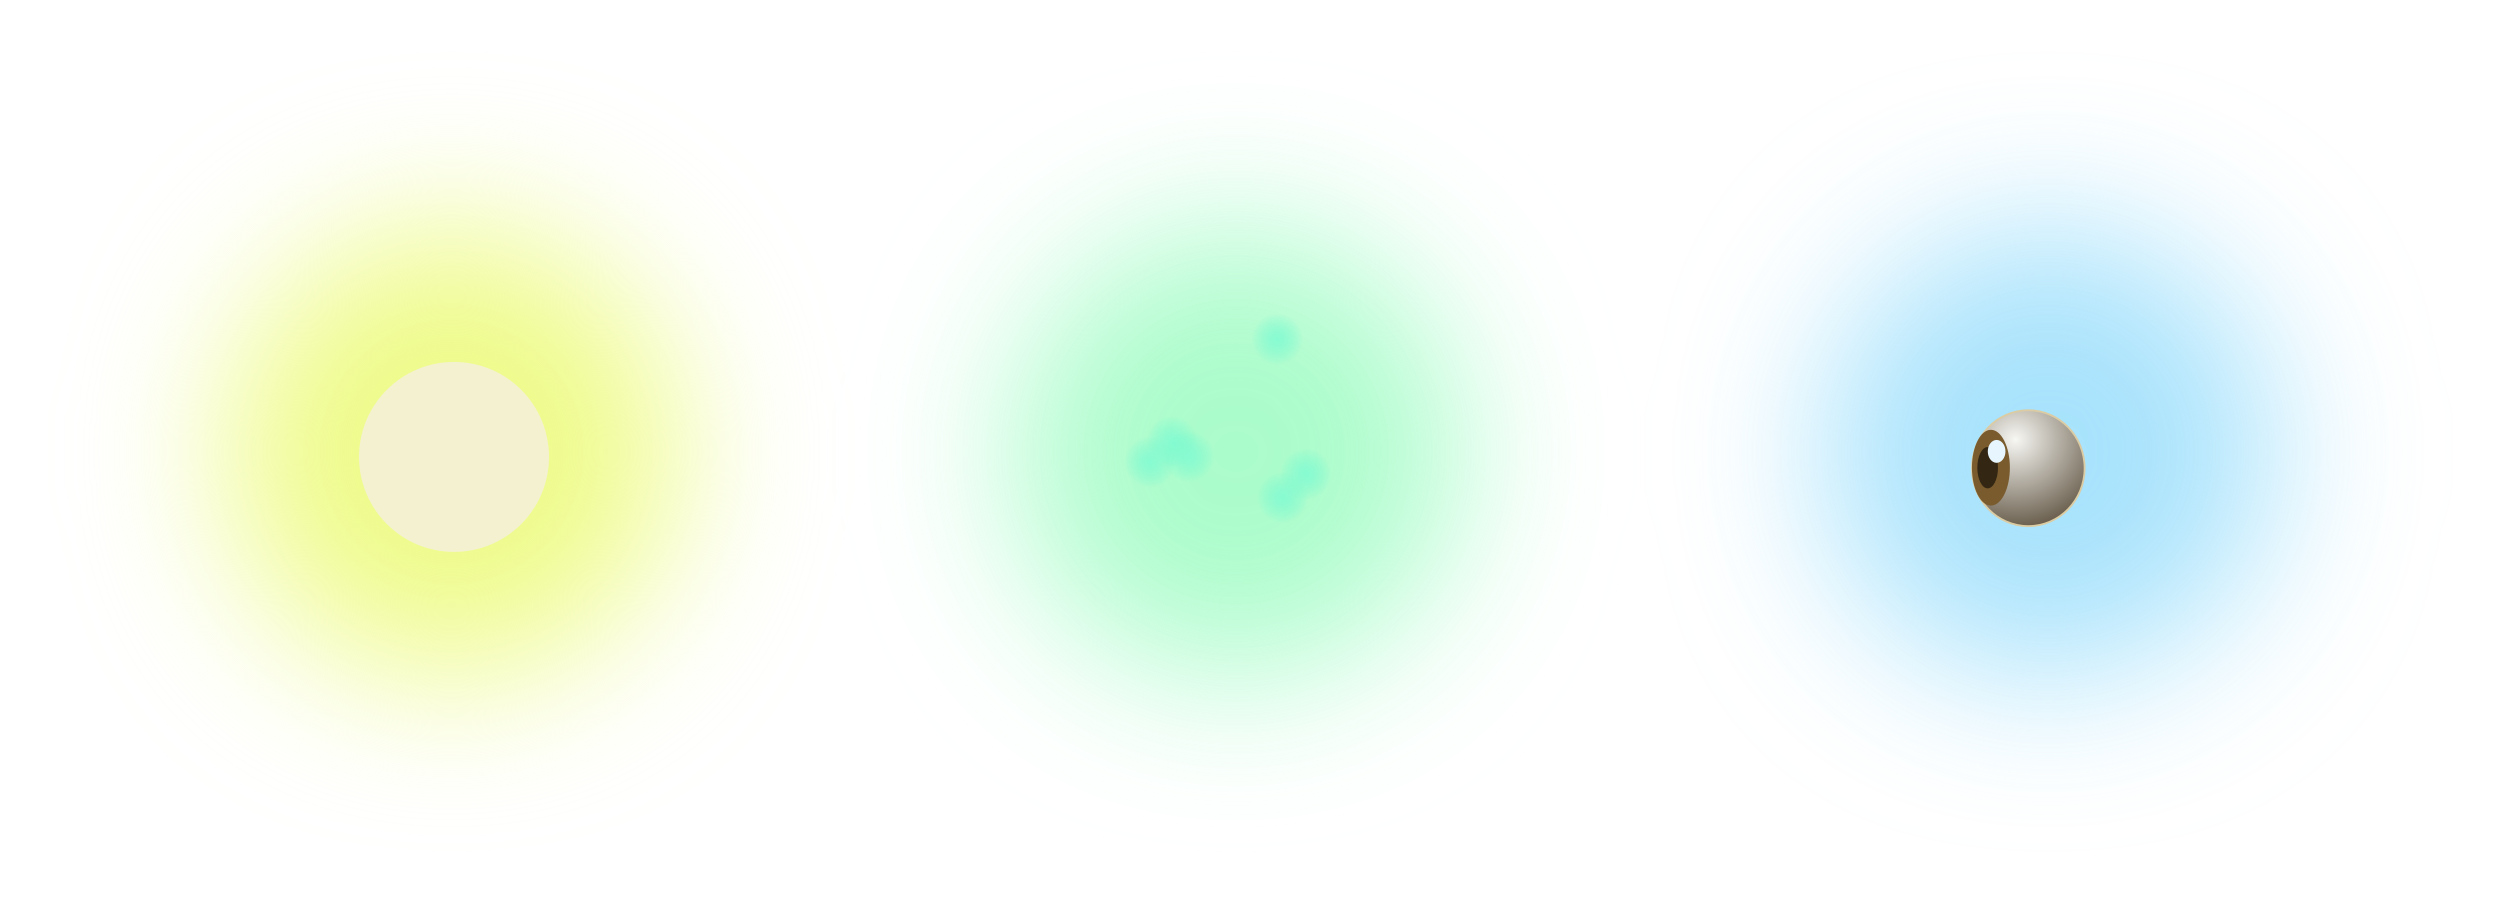
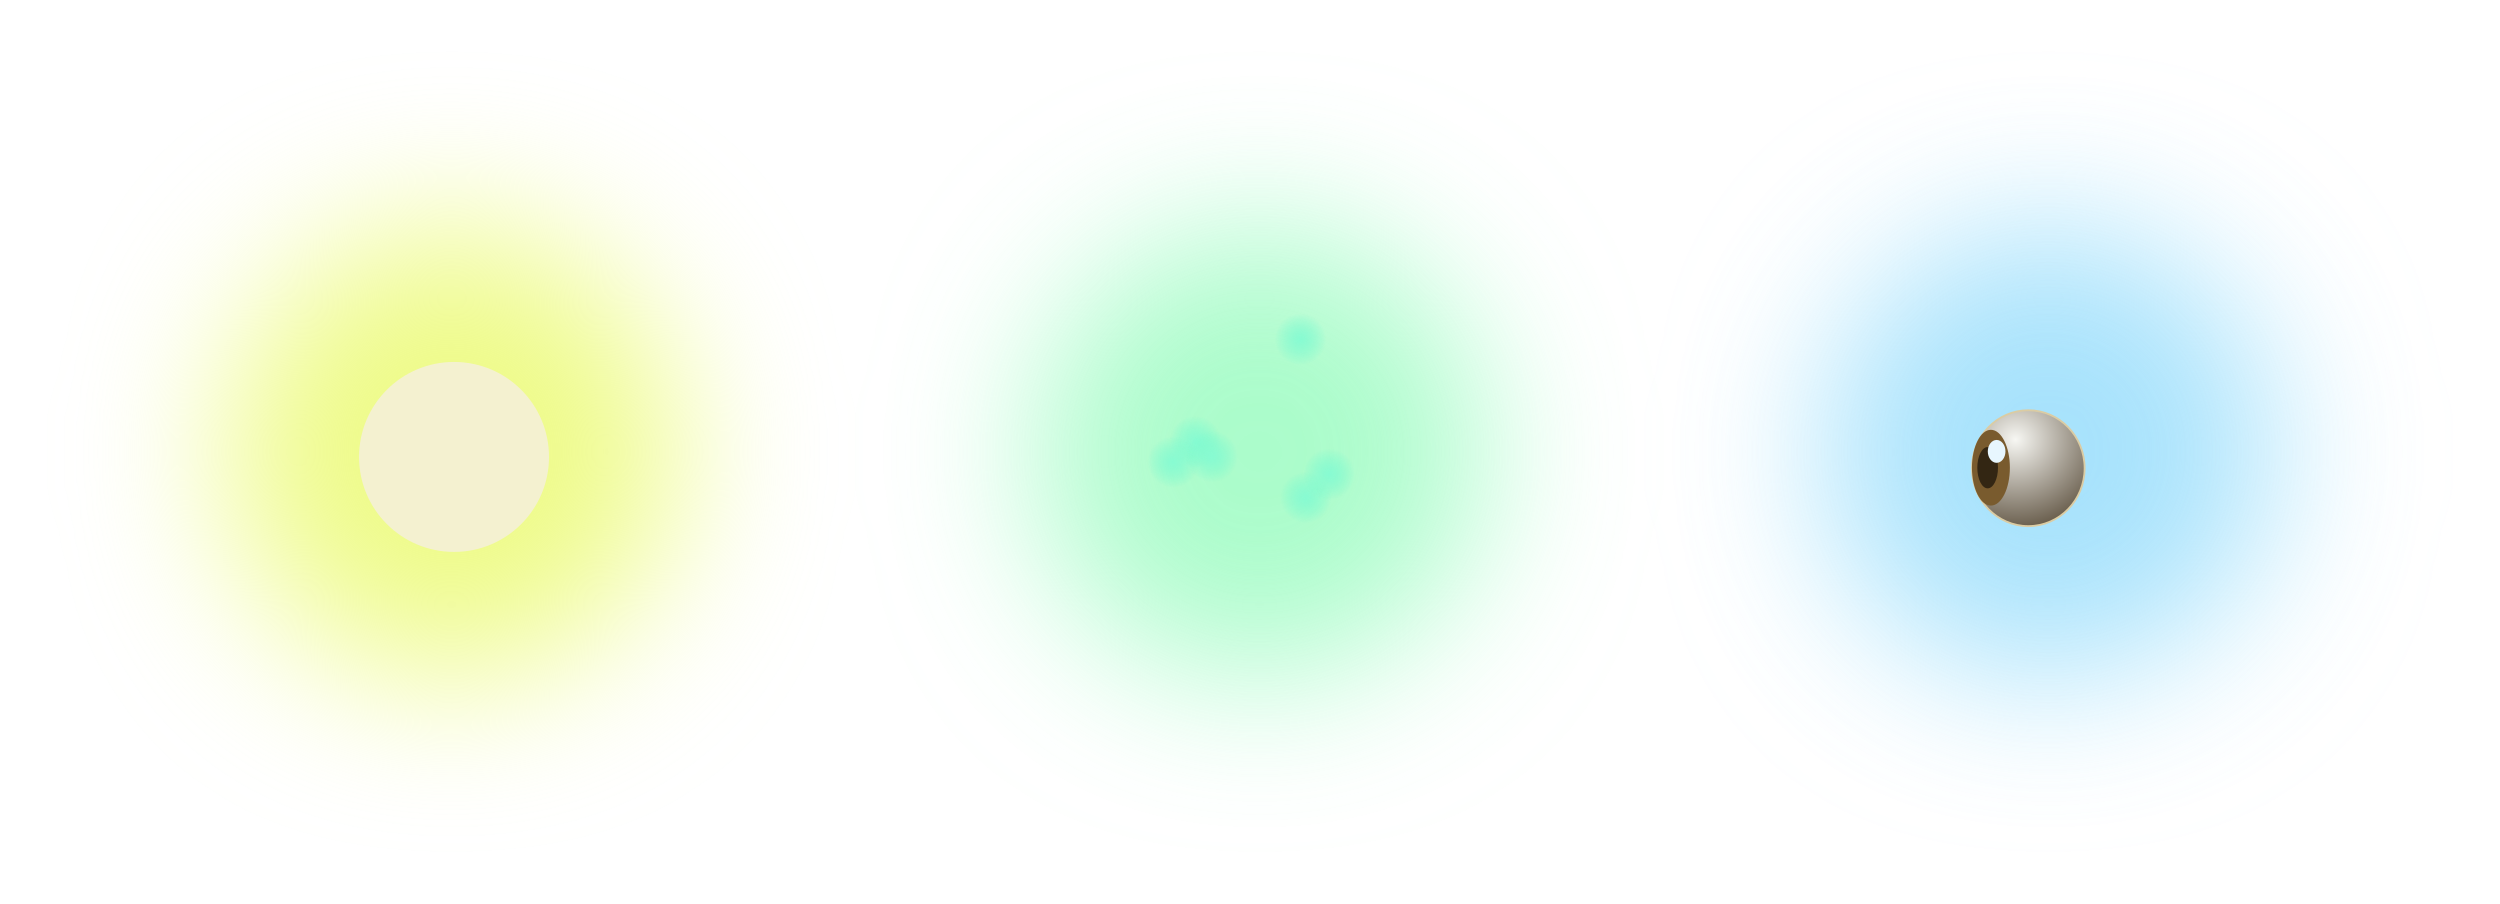
<svg xmlns="http://www.w3.org/2000/svg" xmlns:xlink="http://www.w3.org/1999/xlink" width="56.878mm" height="20.551mm" viewBox="0 0 56.878 20.551" version="1.1" id="svg1919">
  <defs id="defs1916">
    <linearGradient id="linearGradient8062">
      <stop style="stop-color:#f7f7f3;stop-opacity:1" offset="0" id="stop8058" />
      <stop style="stop-color:#554835;stop-opacity:1" offset="1" id="stop8060" />
    </linearGradient>
    <linearGradient id="linearGradient6531">
      <stop style="stop-color:#f7f7f3;stop-opacity:1" offset="0" id="stop6527" />
      <stop style="stop-color:#b09d81;stop-opacity:1" offset="1" id="stop6529" />
    </linearGradient>
    <linearGradient id="linearGradient6184">
      <stop style="stop-color:#88fbd2;stop-opacity:1" offset="0" id="stop6180" />
      <stop style="stop-color:#6ef8ce;stop-opacity:0;" offset="1" id="stop6182" />
    </linearGradient>
    <linearGradient id="linearGradient11644">
      <stop style="stop-color:#ffffff;stop-opacity:1" offset="0" id="stop11640" />
      <stop style="stop-color:#d5cbbc;stop-opacity:1" offset="1" id="stop11642" />
    </linearGradient>
    <linearGradient id="linearGradient8971">
      <stop style="stop-color:#35813b;stop-opacity:1" offset="0" id="stop8967" />
      <stop style="stop-color:#1b441b;stop-opacity:1" offset="1" id="stop8969" />
    </linearGradient>
    <marker style="overflow:visible" id="Arrow1Mend" refX="0" refY="0" orient="auto">
      <path transform="matrix(-0.4,0,0,-0.4,-4,0)" style="fill:context-stroke;fill-rule:evenodd;stroke:context-stroke;stroke-width:1pt" d="M 0,0 5,-5 -12.5,0 5,5 Z" id="path6926" />
    </marker>
    <linearGradient id="linearGradient6579">
      <stop style="stop-color:#6ecaf8;stop-opacity:1;" offset="0" id="stop6575" />
      <stop style="stop-color:#6ecaf8;stop-opacity:0;" offset="1" id="stop6577" />
    </linearGradient>
    <filter style="color-interpolation-filters:sRGB" id="filter6571" x="-0.404" y="-0.404" width="1.809" height="1.809">
      <feGaussianBlur stdDeviation="1.728" id="feGaussianBlur6573" />
    </filter>
    <linearGradient xlink:href="#linearGradient6579" id="linearGradient6581" x1="93.383" y1="100.019" x2="93.383" y2="63.141" gradientUnits="userSpaceOnUse" />
    <radialGradient xlink:href="#linearGradient6579" id="radialGradient8110" cx="105.24" cy="79.818" fx="105.24" fy="79.818" r="0.976" gradientUnits="userSpaceOnUse" gradientTransform="matrix(0.6030273,0,0,0.6030273,38.56063,28.7973)" />
    <radialGradient xlink:href="#linearGradient6579" id="radialGradient8213" gradientUnits="userSpaceOnUse" gradientTransform="matrix(0.6030273,0,0,0.6030273,38.05608,29.25981)" cx="105.24" cy="79.818" fx="105.24" fy="79.818" r="0.976" />
    <radialGradient xlink:href="#linearGradient6579" id="radialGradient8217" gradientUnits="userSpaceOnUse" gradientTransform="matrix(0.6030273,0,0,0.6030273,38.93904,29.13367)" cx="105.24" cy="79.818" fx="105.24" fy="79.818" r="0.976" />
    <radialGradient xlink:href="#linearGradient6579" id="radialGradient8225" gradientUnits="userSpaceOnUse" gradientTransform="matrix(0.6030273,0,0,0.6030273,41.26883,30.01663)" cx="105.24" cy="79.818" fx="105.24" fy="79.818" r="0.976" />
    <linearGradient xlink:href="#linearGradient8971" id="linearGradient8946" gradientUnits="userSpaceOnUse" x1="93.383" y1="100.019" x2="93.383" y2="63.141" gradientTransform="matrix(1,0,0,0.1157899,0,-121.0366)" />
    <filter style="color-interpolation-filters:sRGB" id="filter10713" x="-0.749" y="-0.23" width="2.498" height="1.46">
      <feGaussianBlur stdDeviation="0.674" id="feGaussianBlur10715" />
    </filter>
    <radialGradient xlink:href="#linearGradient6579" id="radialGradient11516" gradientUnits="userSpaceOnUse" gradientTransform="matrix(0.6030273,0,0,0.6030273,40.57859,27.30498)" cx="105.24" cy="79.818" fx="105.24" fy="79.818" r="0.976" />
    <radialGradient xlink:href="#linearGradient6579" id="radialGradient11520" gradientUnits="userSpaceOnUse" gradientTransform="matrix(0.6030273,0,0,0.6030273,41.10776,26.77581)" cx="105.24" cy="79.818" fx="105.24" fy="79.818" r="0.976" />
    <radialGradient xlink:href="#linearGradient11644" id="radialGradient11648" cx="107.048" cy="-101.914" fx="107.048" fy="-101.914" r="3.029" gradientTransform="matrix(1.425518,-0.5377639,0.7487234,1.984734,30.75449,157.9487)" gradientUnits="userSpaceOnUse" />
    <linearGradient xlink:href="#linearGradient6579" id="linearGradient13010" gradientUnits="userSpaceOnUse" x1="93.383" y1="100.019" x2="93.383" y2="63.141" gradientTransform="translate(0,64.4256)" />
    <radialGradient xlink:href="#linearGradient6184" id="radialGradient13384" gradientUnits="userSpaceOnUse" gradientTransform="matrix(0.6030273,0,0,0.6030273,-42.2831,22.18765)" cx="105.24" cy="79.818" fx="105.24" fy="79.818" r="0.976" />
    <radialGradient xlink:href="#linearGradient6184" id="radialGradient13386" gradientUnits="userSpaceOnUse" gradientTransform="matrix(0.6030273,0,0,0.6030273,-42.81226,22.71682)" cx="105.24" cy="79.818" fx="105.24" fy="79.818" r="0.976" />
    <radialGradient xlink:href="#linearGradient8062" id="radialGradient13388" gradientUnits="userSpaceOnUse" gradientTransform="matrix(1.474861,-0.2285547,0.2461109,1.407734,-81.54775,71.25076)" cx="106.882" cy="-101.166" fx="106.882" fy="-101.166" r="3.029" />
    <radialGradient xlink:href="#linearGradient6184" id="radialGradient13392" gradientUnits="userSpaceOnUse" gradientTransform="matrix(0.6030273,0,0,0.6030273,-42.12203,25.42847)" cx="105.24" cy="79.818" fx="105.24" fy="79.818" r="0.976" />
    <radialGradient xlink:href="#linearGradient6184" id="radialGradient13394" gradientUnits="userSpaceOnUse" gradientTransform="matrix(0.6030273,0,0,0.6030273,-44.45182,24.5455)" cx="105.24" cy="79.818" fx="105.24" fy="79.818" r="0.976" />
    <radialGradient xlink:href="#linearGradient6184" id="radialGradient13396" gradientUnits="userSpaceOnUse" gradientTransform="matrix(0.6030273,0,0,0.6030273,-45.33478,24.67164)" cx="105.24" cy="79.818" fx="105.24" fy="79.818" r="0.976" />
    <radialGradient xlink:href="#linearGradient6184" id="radialGradient13398" gradientUnits="userSpaceOnUse" gradientTransform="matrix(0.6030273,0,0,0.6030273,-44.83023,24.20914)" cx="105.24" cy="79.818" fx="105.24" fy="79.818" r="0.976" />
    <radialGradient xlink:href="#linearGradient6184" id="radialGradient1633" gradientUnits="userSpaceOnUse" gradientTransform="matrix(0.6030273,0,0,0.6030273,-7.896497,-103.9098)" cx="105.24" cy="79.818" fx="105.24" fy="79.818" r="0.976" />
    <radialGradient xlink:href="#linearGradient6184" id="radialGradient1635" gradientUnits="userSpaceOnUse" gradientTransform="matrix(0.6030273,0,0,0.6030273,-8.77946,-103.7836)" cx="105.24" cy="79.818" fx="105.24" fy="79.818" r="0.976" />
    <radialGradient xlink:href="#linearGradient6184" id="radialGradient1637" gradientUnits="userSpaceOnUse" gradientTransform="matrix(0.6030273,0,0,0.6030273,-8.27491,-104.2461)" cx="105.24" cy="79.818" fx="105.24" fy="79.818" r="0.976" />
    <radialGradient xlink:href="#linearGradient6184" id="radialGradient1643" gradientUnits="userSpaceOnUse" gradientTransform="matrix(0.6030273,0,0,0.6030273,-124.2983,-6.871051)" cx="105.24" cy="79.818" fx="105.24" fy="79.818" r="0.976" />
    <radialGradient xlink:href="#linearGradient6184" id="radialGradient1645" gradientUnits="userSpaceOnUse" gradientTransform="matrix(0.6030273,0,0,0.6030273,-124.8275,-6.341884)" cx="105.24" cy="79.818" fx="105.24" fy="79.818" r="0.976" />
    <radialGradient xlink:href="#linearGradient6184" id="radialGradient1653" gradientUnits="userSpaceOnUse" gradientTransform="matrix(0.6030273,0,0,0.6030273,-38.49634,29.4725)" cx="105.24" cy="79.818" fx="105.24" fy="79.818" r="0.976" />
    <radialGradient xlink:href="#linearGradient6184" id="radialGradient1659" gradientUnits="userSpaceOnUse" gradientTransform="matrix(0.6030273,0,0,0.6030273,14.92084,-42.80342)" cx="105.24" cy="79.818" fx="105.24" fy="79.818" r="0.976" />
    <radialGradient xlink:href="#linearGradient6184" id="radialGradient1661" gradientUnits="userSpaceOnUse" gradientTransform="matrix(0.6030273,0,0,0.6030273,14.39167,-42.27425)" cx="105.24" cy="79.818" fx="105.24" fy="79.818" r="0.976" />
    <radialGradient xlink:href="#linearGradient6184" id="radialGradient6186" cx="30.168" cy="93.913" fx="30.168" fy="93.913" r="0.589" gradientUnits="userSpaceOnUse" gradientTransform="translate(-12.52291,-24.25697)" />
    <radialGradient xlink:href="#linearGradient6531" id="radialGradient6872" gradientUnits="userSpaceOnUse" gradientTransform="matrix(1.474861,-0.2285547,0.2461109,1.407734,-81.54775,71.25076)" cx="106.882" cy="-101.166" fx="106.882" fy="-101.166" r="3.029" />
    <radialGradient xlink:href="#linearGradient6184" id="radialGradient7773" gradientUnits="userSpaceOnUse" gradientTransform="matrix(0.6030273,0,0,0.6030273,-42.81226,22.71682)" cx="105.24" cy="79.818" fx="105.24" fy="79.818" r="0.976" />
    <radialGradient xlink:href="#linearGradient6184" id="radialGradient7775" gradientUnits="userSpaceOnUse" gradientTransform="matrix(0.6030273,0,0,0.6030273,-42.2831,22.18765)" cx="105.24" cy="79.818" fx="105.24" fy="79.818" r="0.976" />
-     <radialGradient xlink:href="#linearGradient6184" id="radialGradient7779" gradientUnits="userSpaceOnUse" gradientTransform="matrix(0.6030273,0,0,0.6030273,-28.833,45.93963)" cx="105.24" cy="79.818" fx="105.24" fy="79.818" r="0.976" />
+     <radialGradient xlink:href="#linearGradient6184" id="radialGradient7779" gradientUnits="userSpaceOnUse" gradientTransform="matrix(0.6030273,0,0,0.6030273,-28.30383,45.93963)" cx="105.24" cy="79.818" fx="105.24" fy="79.818" r="0.976" />
  </defs>
  <g id="layer1" transform="translate(-5.571202,-86.3522)">
    <circle style="opacity:0.734;mix-blend-mode:normal;fill:#88d8fb;fill-opacity:1;stroke:none;stroke-width:0.5;filter:url(#filter6571)" id="circle3615" cx="52.173" cy="96.628" r="5.127" />
-     <circle style="opacity:0.705;mix-blend-mode:normal;fill:#88fbb5;fill-opacity:1;stroke:none;stroke-width:0.5;filter:url(#filter6571)" id="circle2165" cx="33.696" cy="96.628" r="5.127" />
+     <circle style="opacity:0.705;mix-blend-mode:normal;fill:#88fbb5;fill-opacity:1;stroke:none;stroke-width:0.5;filter:url(#filter6571)" id="circle2165" cx="34.225" cy="96.628" r="5.127" />
    <rect style="opacity:0.499;fill:url(#linearGradient6581);fill-opacity:1;stroke:none;stroke-width:0.558;stroke-opacity:1" id="rect3906" width="33.92" height="52.202" x="77.212" y="61.691" />
    <circle style="fill:#e8dec4;fill-opacity:1;stroke:#dbcca3;stroke-width:0.5;stroke-opacity:1" id="circle4144" cx="137.653" cy="98.211" r="15.382" />
    <path style="fill:#fcfaf7;fill-opacity:1;stroke:#dbcca3;stroke-width:0.5;stroke-opacity:1" id="circle4437" d="m 123.905,105.111 a 15.382,15.382 0 0 1 0.477,-14.677 l 13.272,7.777 z" />
    <ellipse style="fill:#795b2e;fill-opacity:1;stroke:none;stroke-width:1.036;stroke-opacity:1" id="path5293" cx="124.914" cy="97.916" rx="2.65" ry="5.966" />
    <ellipse style="fill:#332613;fill-opacity:1;stroke:none;stroke-width:0.565;stroke-opacity:1" id="ellipse5411" cx="124.457" cy="97.916" rx="1.445" ry="3.254" />
    <ellipse style="fill:#e7f6fe;fill-opacity:1;stroke:none;stroke-width:0.389;stroke-opacity:1" id="ellipse7188" cx="125.712" cy="95.348" rx="1.236" ry="1.802" />
    <circle style="mix-blend-mode:normal;fill:#fcd9ae;fill-opacity:1;stroke:none;stroke-width:0.5;filter:url(#filter6571)" id="path6357" cx="83.726" cy="77.663" r="5.127" />
    <g id="path6783">
      <path style="color:#000000;fill:#59a1c9;-inkscape-stroke:none" d="m 89.455,78.312 v 0.234 h 8.867 V 78.312 Z" id="path10902" />
      <g id="g10890">
        <g id="path10892">
          <path style="color:#000000;fill:#59a1c9;fill-rule:evenodd;stroke-width:0.094pt;-inkscape-stroke:none" d="m 97.387,78.429 -0.468,0.468 1.638,-0.468 -1.638,-0.468 z" id="path10896" />
          <path style="color:#000000;fill:#59a1c9;fill-rule:evenodd;-inkscape-stroke:none" d="m 96.705,77.834 0.596,0.596 -0.596,0.594 2.08,-0.594 z m 0.43,0.254 1.195,0.342 -1.195,0.34 0.342,-0.34 -0.045,-0.045 z" id="path10898" />
        </g>
      </g>
    </g>
    <g id="path7265">
      <path style="color:#000000;fill:#59c96d;-inkscape-stroke:none" d="m 89.455,77.072 v 0.234 h 9.766 v -0.234 z" id="path10920" />
      <g id="g10908">
        <g id="path10910">
          <path style="color:#000000;fill:#59c96d;fill-rule:evenodd;stroke-width:0.094pt;-inkscape-stroke:none" d="m 98.284,77.19 -0.468,0.468 1.638,-0.468 -1.638,-0.468 z" id="path10914" />
          <path style="color:#000000;fill:#59c96d;fill-rule:evenodd;-inkscape-stroke:none" d="m 97.602,76.596 0.594,0.594 -0.594,0.594 2.08,-0.594 z m 0.43,0.252 1.195,0.342 -1.195,0.342 0.342,-0.342 -0.045,-0.045 z" id="path10916" />
        </g>
      </g>
    </g>
    <g id="path7267">
      <path style="color:#000000;fill:#c96259;-inkscape-stroke:none" d="m 89.455,75.816 v 0.232 h 7.293 v -0.232 z" id="path10938" />
      <g id="g10926">
        <g id="path10928">
          <path style="color:#000000;fill:#c96259;fill-rule:evenodd;stroke-width:0.094pt;-inkscape-stroke:none" d="m 95.812,75.933 -0.468,0.468 1.638,-0.468 -1.638,-0.468 z" id="path10932" />
          <path style="color:#000000;fill:#c96259;fill-rule:evenodd;-inkscape-stroke:none" d="m 95.131,75.338 0.594,0.596 -0.594,0.594 2.078,-0.594 z m 0.428,0.254 1.197,0.342 -1.195,0.34 0.34,-0.34 -0.045,-0.045 z" id="path10934" />
        </g>
      </g>
    </g>
    <g id="path7542">
      <path style="color:#000000;fill:#b859c9;-inkscape-stroke:none" d="m 89.455,79.561 v 0.234 h 6.377 v -0.234 z" id="path10956" />
      <g id="g10944">
        <g id="path10946">
          <path style="color:#000000;fill:#b859c9;fill-rule:evenodd;stroke-width:0.094pt;-inkscape-stroke:none" d="m 94.896,79.677 -0.468,0.468 1.638,-0.468 -1.638,-0.468 z" id="path10950" />
          <path style="color:#000000;fill:#b859c9;fill-rule:evenodd;-inkscape-stroke:none" d="m 94.215,79.084 0.594,0.594 -0.594,0.594 2.078,-0.594 z m 0.43,0.252 1.195,0.34 -1.195,0.342 0.34,-0.34 -0.043,-0.045 z" id="path10952" />
        </g>
      </g>
    </g>
    <circle style="fill:url(#radialGradient8110);fill-opacity:1;stroke:none;stroke-width:0.16;stroke-miterlimit:4;stroke-dasharray:none;stroke-opacity:1" id="path7996" cx="102.023" cy="76.93" r="0.589" />
    <circle style="fill:url(#radialGradient8213);fill-opacity:1;stroke:none;stroke-width:0.16;stroke-miterlimit:4;stroke-dasharray:none;stroke-opacity:1" id="circle8211" cx="101.518" cy="77.392" r="0.589" />
    <circle style="fill:url(#radialGradient8217);fill-opacity:1;stroke:none;stroke-width:0.16;stroke-miterlimit:4;stroke-dasharray:none;stroke-opacity:1" id="circle8215" cx="102.401" cy="77.266" r="0.589" />
    <circle style="fill:url(#radialGradient8225);fill-opacity:1;stroke:none;stroke-width:0.16;stroke-miterlimit:4;stroke-dasharray:none;stroke-opacity:1" id="circle8223" cx="104.731" cy="78.149" r="0.589" />
    <circle style="opacity:1;fill:#f4f1d0;fill-opacity:1;stroke:none;stroke-width:0.265;stroke-miterlimit:4;stroke-dasharray:none;stroke-opacity:1" id="path8259" cx="83.781" cy="77.783" r="2.161" />
    <g id="g8762" transform="rotate(90,97.59217,87.7693)">
      <g id="path8750">
        <path style="color:#000000;fill:#59a1c9;-inkscape-stroke:none" d="M 90.123,83.078 V 83.312 h 8.326 v -0.234 z" id="path10974" />
        <g id="g10962">
          <g id="path10964">
            <path style="color:#000000;fill:#59a1c9;fill-rule:evenodd;stroke-width:0.094pt;-inkscape-stroke:none" d="m 97.514,83.195 -0.468,0.468 1.638,-0.468 -1.638,-0.468 z" id="path10968" />
            <path style="color:#000000;fill:#59a1c9;fill-rule:evenodd;-inkscape-stroke:none" d="m 96.832,82.602 0.592,0.594 -0.592,0.594 2.078,-0.594 z m 0.428,0.252 1.195,0.342 -1.195,0.342 0.342,-0.342 -0.043,-0.045 z" id="path10970" />
          </g>
        </g>
      </g>
      <g id="path8752">
        <path style="color:#000000;fill:#59c96d;-inkscape-stroke:none" d="m 90.123,81.838 v 0.234 h 5.18 v -0.234 z" id="path10992" />
        <g id="g10980">
          <g id="path10982">
            <path style="color:#000000;fill:#59c96d;fill-rule:evenodd;stroke-width:0.094pt;-inkscape-stroke:none" d="m 94.368,81.956 -0.468,0.468 1.638,-0.468 -1.638,-0.468 z" id="path10986" />
            <path style="color:#000000;fill:#59c96d;fill-rule:evenodd;-inkscape-stroke:none" d="m 93.686,81.361 0.594,0.594 -0.594,0.594 2.078,-0.594 z m 0.428,0.252 1.197,0.342 -1.197,0.342 0.342,-0.342 -0.043,-0.043 z" id="path10988" />
          </g>
        </g>
      </g>
      <g id="path8754">
        <path style="color:#000000;fill:#c96259;-inkscape-stroke:none" d="m 90.123,80.582 v 0.234 h 3.893 v -0.234 z" id="path11010" />
        <g id="g10998">
          <g id="path11000">
            <path style="color:#000000;fill:#c96259;fill-rule:evenodd;stroke-width:0.094pt;-inkscape-stroke:none" d="m 93.079,80.699 -0.468,0.468 1.638,-0.468 -1.638,-0.468 z" id="path11004" />
            <path style="color:#000000;fill:#c96259;fill-rule:evenodd;-inkscape-stroke:none" d="m 92.396,80.105 0.594,0.594 -0.594,0.594 2.08,-0.594 z m 0.428,0.252 1.197,0.342 -1.197,0.342 0.344,-0.342 -0.045,-0.045 z" id="path11006" />
          </g>
        </g>
      </g>
      <g id="path8756">
        <path style="color:#000000;fill:#b859c9;-inkscape-stroke:none" d="m 90.123,84.326 v 0.234 h 10.125 v -0.234 z" id="path11028" />
        <g id="g11016">
          <g id="path11018">
            <path style="color:#000000;fill:#b859c9;fill-rule:evenodd;stroke-width:0.094pt;-inkscape-stroke:none" d="m 99.312,84.443 -0.468,0.468 1.638,-0.468 -1.638,-0.468 z" id="path11022" />
            <path style="color:#000000;fill:#b859c9;fill-rule:evenodd;-inkscape-stroke:none" d="m 98.629,83.85 0.594,0.594 -0.594,0.594 2.08,-0.594 z m 0.43,0.252 1.195,0.342 -1.195,0.342 0.342,-0.342 -0.045,-0.045 z" id="path11024" />
          </g>
        </g>
      </g>
    </g>
    <rect style="fill:url(#linearGradient8946);fill-opacity:1;stroke:none;stroke-width:0.19;stroke-opacity:1" id="rect8944" width="33.92" height="6.044" x="77.212" y="-113.893" transform="scale(1,-1)" />
    <g id="g9482" transform="matrix(0,-1,-1,0,201.0084,192.2231)">
      <g id="path9470">
        <path style="color:#000000;fill:#59a1c9;-inkscape-stroke:none" d="m 88.676,99.172 v 0.234 h 8.867 v -0.234 z" id="path11046" />
        <g id="g11034">
          <g id="path11036">
            <path style="color:#000000;fill:#59a1c9;fill-rule:evenodd;stroke-width:0.094pt;-inkscape-stroke:none" d="m 96.608,99.289 -0.468,0.468 1.638,-0.468 -1.638,-0.468 z" id="path11040" />
            <path style="color:#000000;fill:#59a1c9;fill-rule:evenodd;-inkscape-stroke:none" d="m 95.926,98.695 0.594,0.594 -0.594,0.594 2.078,-0.594 z m 0.428,0.252 1.195,0.342 -1.195,0.342 0.342,-0.342 -0.043,-0.045 z" id="path11042" />
          </g>
        </g>
      </g>
      <g id="path9472">
        <path style="color:#000000;fill:#59c96d;-inkscape-stroke:none" d="m 88.676,97.934 v 0.232 h 9.766 v -0.232 z" id="path11064" />
        <g id="g11052">
          <g id="path11054">
            <path style="color:#000000;fill:#59c96d;fill-rule:evenodd;stroke-width:0.094pt;-inkscape-stroke:none" d="m 97.505,98.05 -0.468,0.468 1.638,-0.468 -1.638,-0.468 z" id="path11058" />
            <path style="color:#000000;fill:#59c96d;fill-rule:evenodd;-inkscape-stroke:none" d="m 96.822,97.455 0.596,0.596 -0.596,0.594 2.08,-0.596 z m 0.43,0.254 1.197,0.342 -1.197,0.34 0.342,-0.342 -0.045,-0.043 z" id="path11060" />
          </g>
        </g>
      </g>
      <g id="path9474">
        <path style="color:#000000;fill:#c96259;-inkscape-stroke:none" d="m 88.676,96.676 v 0.234 h 7.293 v -0.234 z" id="path11082" />
        <g id="g11070">
          <g id="path11072">
            <path style="color:#000000;fill:#c96259;fill-rule:evenodd;stroke-width:0.094pt;-inkscape-stroke:none" d="m 95.033,96.793 -0.468,0.468 1.638,-0.468 -1.638,-0.468 z" id="path11076" />
            <path style="color:#000000;fill:#c96259;fill-rule:evenodd;-inkscape-stroke:none" d="m 94.352,96.199 0.592,0.594 -0.592,0.594 2.078,-0.594 z m 0.428,0.252 1.195,0.342 -1.195,0.342 0.342,-0.342 -0.045,-0.045 z" id="path11078" />
          </g>
        </g>
      </g>
      <g id="path9476">
        <path style="color:#000000;fill:#b859c9;-inkscape-stroke:none" d="m 88.676,100.42 v 0.234 h 6.377 v -0.234 z" id="path11100" />
        <g id="g11088">
          <g id="path11090">
            <path style="color:#000000;fill:#b859c9;fill-rule:evenodd;stroke-width:0.094pt;-inkscape-stroke:none" d="m 94.117,100.537 -0.468,0.468 1.638,-0.468 -1.638,-0.468 z" id="path11094" />
            <path style="color:#000000;fill:#b859c9;fill-rule:evenodd;-inkscape-stroke:none" d="m 93.436,99.943 0.592,0.594 -0.592,0.594 2.078,-0.594 z m 0.428,0.252 1.195,0.342 -1.195,0.342 0.342,-0.342 -0.045,-0.045 z" id="path11096" />
          </g>
        </g>
      </g>
    </g>
    <ellipse style="mix-blend-mode:normal;fill:#133014;fill-opacity:1;stroke:none;stroke-width:0.063;stroke-opacity:1;filter:url(#filter10713)" id="ellipse9974" cx="-111.781" cy="-102.334" transform="matrix(0,-0.9001925,-1.263863,0,-24.98071,10.51566)" rx="1.081" ry="3.515" />
    <ellipse style="fill:url(#radialGradient11648);fill-opacity:1;stroke:#dbcca3;stroke-width:0.1;stroke-opacity:1" id="path9694" cx="107.64" cy="-102.334" transform="rotate(90)" rx="2.979" ry="3.152" />
    <ellipse style="fill:#795b2e;fill-opacity:1;stroke:none;stroke-width:0.392;stroke-opacity:1" id="ellipse9696" cx="105.845" cy="-102.396" rx="1.003" ry="2.258" transform="rotate(90)" />
    <ellipse style="fill:#332613;fill-opacity:1;stroke:none;stroke-width:0.214;stroke-opacity:1" id="ellipse9698" cx="105.672" cy="-102.396" rx="0.547" ry="1.232" transform="rotate(90)" />
    <ellipse style="fill:#e7f6fe;fill-opacity:1;stroke:none;stroke-width:0.147;stroke-opacity:1" id="ellipse9700" cx="106.147" cy="-103.368" rx="0.468" ry="0.682" transform="rotate(90)" />
    <circle style="fill:url(#radialGradient11516);fill-opacity:1;stroke:none;stroke-width:0.16;stroke-miterlimit:4;stroke-dasharray:none;stroke-opacity:1" id="circle11514" cx="104.041" cy="75.437" r="0.589" />
    <circle style="fill:url(#radialGradient11520);fill-opacity:1;stroke:none;stroke-width:0.16;stroke-miterlimit:4;stroke-dasharray:none;stroke-opacity:1" id="circle11518" cx="104.57" cy="74.908" r="0.589" />
    <rect style="fill:url(#linearGradient13010);fill-opacity:1;stroke:none;stroke-width:0.558;stroke-opacity:1" id="rect13008" width="33.92" height="52.202" x="77.212" y="126.117" />
    <circle style="mix-blend-mode:normal;fill:#eefb88;fill-opacity:1;stroke:none;stroke-width:0.5;filter:url(#filter6571)" id="circle13208" cx="15.847" cy="96.628" r="5.127" />
    <circle style="opacity:1;fill:#f4f1d0;fill-opacity:1;stroke:none;stroke-width:0.265;stroke-miterlimit:4;stroke-dasharray:none;stroke-opacity:1" id="circle13266" cx="15.901" cy="96.748" r="2.161" />
    <g id="g13316" transform="rotate(90,69.28396,49.351)">
      <g id="g13278">
        <path style="color:#000000;fill:#59a1c9;-inkscape-stroke:none" d="M 90.123,83.078 V 83.312 h 8.326 v -0.234 z" id="path13268" />
        <g id="g13276">
          <g id="g13274">
            <path style="color:#000000;fill:#59a1c9;fill-rule:evenodd;stroke-width:0.094pt;-inkscape-stroke:none" d="m 97.514,83.195 -0.468,0.468 1.638,-0.468 -1.638,-0.468 z" id="path13270" />
            <path style="color:#000000;fill:#59a1c9;fill-rule:evenodd;-inkscape-stroke:none" d="m 96.832,82.602 0.592,0.594 -0.592,0.594 2.078,-0.594 z m 0.428,0.252 1.195,0.342 -1.195,0.342 0.342,-0.342 -0.043,-0.045 z" id="path13272" />
          </g>
        </g>
      </g>
      <g id="g13290">
        <path style="color:#000000;fill:#59c96d;-inkscape-stroke:none" d="m 90.123,81.838 v 0.234 h 5.18 v -0.234 z" id="path13280" />
        <g id="g13288">
          <g id="g13286">
            <path style="color:#000000;fill:#59c96d;fill-rule:evenodd;stroke-width:0.094pt;-inkscape-stroke:none" d="m 94.368,81.956 -0.468,0.468 1.638,-0.468 -1.638,-0.468 z" id="path13282" />
            <path style="color:#000000;fill:#59c96d;fill-rule:evenodd;-inkscape-stroke:none" d="m 93.686,81.361 0.594,0.594 -0.594,0.594 2.078,-0.594 z m 0.428,0.252 1.197,0.342 -1.197,0.342 0.342,-0.342 -0.043,-0.043 z" id="path13284" />
          </g>
        </g>
      </g>
      <g id="g13302">
        <path style="color:#000000;fill:#c96259;-inkscape-stroke:none" d="m 90.123,80.582 v 0.234 h 3.893 v -0.234 z" id="path13292" />
        <g id="g13300">
          <g id="g13298">
            <path style="color:#000000;fill:#c96259;fill-rule:evenodd;stroke-width:0.094pt;-inkscape-stroke:none" d="m 93.079,80.699 -0.468,0.468 1.638,-0.468 -1.638,-0.468 z" id="path13294" />
            <path style="color:#000000;fill:#c96259;fill-rule:evenodd;-inkscape-stroke:none" d="m 92.396,80.105 0.594,0.594 -0.594,0.594 2.08,-0.594 z m 0.428,0.252 1.197,0.342 -1.197,0.342 0.344,-0.342 -0.045,-0.045 z" id="path13296" />
          </g>
        </g>
      </g>
      <g id="g13314">
        <path style="color:#000000;fill:#b859c9;-inkscape-stroke:none" d="m 90.123,84.326 v 0.234 h 10.125 v -0.234 z" id="path13304" />
        <g id="g13312">
          <g id="g13310">
            <path style="color:#000000;fill:#b859c9;fill-rule:evenodd;stroke-width:0.094pt;-inkscape-stroke:none" d="m 99.312,84.443 -0.468,0.468 1.638,-0.468 -1.638,-0.468 z" id="path13306" />
            <path style="color:#000000;fill:#b859c9;fill-rule:evenodd;-inkscape-stroke:none" d="m 98.629,83.85 0.594,0.594 -0.594,0.594 2.08,-0.594 z m 0.43,0.252 1.195,0.342 -1.195,0.342 0.342,-0.342 -0.045,-0.045 z" id="path13308" />
          </g>
        </g>
      </g>
    </g>
    <g id="g1408" transform="translate(0,24.84861)">
      <g id="g13220" transform="translate(-69.467,18.96511)">
        <path style="color:#000000;fill:#59a1c9;-inkscape-stroke:none" d="m 89.455,78.312 v 0.234 h 8.867 V 78.312 Z" id="path13210" />
        <g id="g13218">
          <g id="g13216">
            <path style="color:#000000;fill:#59a1c9;fill-rule:evenodd;stroke-width:0.094pt;-inkscape-stroke:none" d="m 97.387,78.429 -0.468,0.468 1.638,-0.468 -1.638,-0.468 z" id="path13212" />
            <path style="color:#000000;fill:#59a1c9;fill-rule:evenodd;-inkscape-stroke:none" d="m 96.705,77.834 0.596,0.596 -0.596,0.594 2.08,-0.594 z m 0.43,0.254 1.195,0.342 -1.195,0.34 0.342,-0.34 -0.045,-0.045 z" id="path13214" />
          </g>
        </g>
      </g>
      <g id="g13232" transform="translate(-69.467,18.96511)">
        <path style="color:#000000;fill:#59c96d;-inkscape-stroke:none" d="m 89.455,77.072 v 0.234 h 9.766 v -0.234 z" id="path13222" />
        <g id="g13230">
          <g id="g13228">
            <path style="color:#000000;fill:#59c96d;fill-rule:evenodd;stroke-width:0.094pt;-inkscape-stroke:none" d="m 98.284,77.19 -0.468,0.468 1.638,-0.468 -1.638,-0.468 z" id="path13224" />
            <path style="color:#000000;fill:#59c96d;fill-rule:evenodd;-inkscape-stroke:none" d="m 97.602,76.596 0.594,0.594 -0.594,0.594 2.08,-0.594 z m 0.43,0.252 1.195,0.342 -1.195,0.342 0.342,-0.342 -0.045,-0.045 z" id="path13226" />
          </g>
        </g>
      </g>
      <g id="g13244" transform="translate(-69.99617,18.96511)">
        <path style="color:#000000;fill:#c96259;-inkscape-stroke:none" d="m 89.455,75.816 v 0.232 h 7.293 v -0.232 z" id="path13234" />
        <g id="g13242">
          <g id="g13240">
            <path style="color:#000000;fill:#c96259;fill-rule:evenodd;stroke-width:0.094pt;-inkscape-stroke:none" d="m 95.812,75.933 -0.468,0.468 1.638,-0.468 -1.638,-0.468 z" id="path13236" />
            <path style="color:#000000;fill:#c96259;fill-rule:evenodd;-inkscape-stroke:none" d="m 95.131,75.338 0.594,0.596 -0.594,0.594 2.078,-0.594 z m 0.428,0.254 1.197,0.342 -1.195,0.34 0.34,-0.34 -0.045,-0.045 z" id="path13238" />
          </g>
        </g>
      </g>
      <g id="g13256" transform="translate(-69.99617,18.96511)">
        <path style="color:#000000;fill:#b859c9;-inkscape-stroke:none" d="m 89.455,79.561 v 0.234 h 6.377 v -0.234 z" id="path13246" />
        <g id="g13254">
          <g id="g13252">
            <path style="color:#000000;fill:#b859c9;fill-rule:evenodd;stroke-width:0.094pt;-inkscape-stroke:none" d="m 94.896,79.677 -0.468,0.468 1.638,-0.468 -1.638,-0.468 z" id="path13248" />
            <path style="color:#000000;fill:#b859c9;fill-rule:evenodd;-inkscape-stroke:none" d="m 94.215,79.084 0.594,0.594 -0.594,0.594 2.078,-0.594 z m 0.43,0.252 1.195,0.34 -1.195,0.342 0.34,-0.34 -0.043,-0.045 z" id="path13250" />
          </g>
        </g>
      </g>
      <g id="g13330" transform="matrix(-1,0,0,1,133.7394,-1.864369)">
        <path style="color:#000000;fill:#59a1c9;-inkscape-stroke:none" d="m 88.676,99.172 v 0.234 h 8.867 v -0.234 z" id="path13320" />
        <g id="g13328">
          <g id="g13326">
            <path style="color:#000000;fill:#59a1c9;fill-rule:evenodd;stroke-width:0.094pt;-inkscape-stroke:none" d="m 96.608,99.289 -0.468,0.468 1.638,-0.468 -1.638,-0.468 z" id="path13322" />
            <path style="color:#000000;fill:#59a1c9;fill-rule:evenodd;-inkscape-stroke:none" d="m 95.926,98.695 0.594,0.594 -0.594,0.594 2.078,-0.594 z m 0.428,0.252 1.195,0.342 -1.195,0.342 0.342,-0.342 -0.043,-0.045 z" id="path13324" />
          </g>
        </g>
      </g>
      <g id="g13342" transform="matrix(-1,0,0,1,133.7394,-1.864369)">
        <path style="color:#000000;fill:#59c96d;-inkscape-stroke:none" d="m 88.676,97.934 v 0.232 h 9.766 v -0.232 z" id="path13332" />
        <g id="g13340">
          <g id="g13338">
            <path style="color:#000000;fill:#59c96d;fill-rule:evenodd;stroke-width:0.094pt;-inkscape-stroke:none" d="m 97.505,98.05 -0.468,0.468 1.638,-0.468 -1.638,-0.468 z" id="path13334" />
            <path style="color:#000000;fill:#59c96d;fill-rule:evenodd;-inkscape-stroke:none" d="m 96.822,97.455 0.596,0.596 -0.596,0.594 2.08,-0.596 z m 0.43,0.254 1.197,0.342 -1.197,0.34 0.342,-0.342 -0.045,-0.043 z" id="path13336" />
          </g>
        </g>
      </g>
      <g id="g13354" transform="matrix(-1,0,0,1,134.2685,-1.864369)">
        <path style="color:#000000;fill:#c96259;-inkscape-stroke:none" d="m 88.676,96.676 v 0.234 h 7.293 v -0.234 z" id="path13344" />
        <g id="g13352">
          <g id="g13350">
            <path style="color:#000000;fill:#c96259;fill-rule:evenodd;stroke-width:0.094pt;-inkscape-stroke:none" d="m 95.033,96.793 -0.468,0.468 1.638,-0.468 -1.638,-0.468 z" id="path13346" />
            <path style="color:#000000;fill:#c96259;fill-rule:evenodd;-inkscape-stroke:none" d="m 94.352,96.199 0.592,0.594 -0.592,0.594 2.078,-0.594 z m 0.428,0.252 1.195,0.342 -1.195,0.342 0.342,-0.342 -0.045,-0.045 z" id="path13348" />
          </g>
        </g>
      </g>
      <g id="g13366" transform="matrix(-1,0,0,1,134.2685,-1.864369)">
        <path style="color:#000000;fill:#b859c9;-inkscape-stroke:none" d="m 88.676,100.42 v 0.234 h 6.377 v -0.234 z" id="path13356" />
        <g id="g13364">
          <g id="g13362">
            <path style="color:#000000;fill:#b859c9;fill-rule:evenodd;stroke-width:0.094pt;-inkscape-stroke:none" d="m 94.117,100.537 -0.468,0.468 1.638,-0.468 -1.638,-0.468 z" id="path13358" />
            <path style="color:#000000;fill:#b859c9;fill-rule:evenodd;-inkscape-stroke:none" d="m 93.436,99.943 0.592,0.594 -0.592,0.594 2.078,-0.594 z m 0.428,0.252 1.195,0.342 -1.195,0.342 0.342,-0.342 -0.045,-0.045 z" id="path13360" />
          </g>
        </g>
      </g>
    </g>
    <g id="g6860" transform="matrix(0.5347601,0,0,0.5347601,24.05136,45.23396)">
      <ellipse style="fill:url(#radialGradient13388);fill-opacity:1;stroke:#dbcca3;stroke-width:0.079;stroke-opacity:1" id="ellipse13372" cx="51.736" cy="-96.81" rx="2.396" ry="2.465" transform="scale(1,-1)" />
      <ellipse style="fill:#795b2e;fill-opacity:1;stroke:none;stroke-width:0.297;stroke-opacity:1" id="ellipse13374" cx="50.145" cy="96.789" rx="0.807" ry="1.612" />
      <ellipse style="fill:#332613;fill-opacity:1;stroke:none;stroke-width:0.162;stroke-opacity:1" id="ellipse13376" cx="50.006" cy="96.789" rx="0.44" ry="0.879" />
      <ellipse style="fill:#e7f6fe;fill-opacity:1;stroke:none;stroke-width:0.111;stroke-opacity:1" id="ellipse13378" cx="50.388" cy="96.095" rx="0.376" ry="0.487" />
    </g>
-     <g id="g7763" transform="translate(13.60757,24.05976)">
+     <g id="g7763" transform="translate(14.13674,24.05976)">
      <circle style="fill:url(#radialGradient13398);fill-opacity:1;stroke:none;stroke-width:0.16;stroke-miterlimit:4;stroke-dasharray:none;stroke-opacity:1" id="circle13258" cx="18.632" cy="72.341" r="0.589" />
      <circle style="fill:url(#radialGradient13396);fill-opacity:1;stroke:none;stroke-width:0.16;stroke-miterlimit:4;stroke-dasharray:none;stroke-opacity:1" id="circle13260" cx="18.128" cy="72.804" r="0.589" />
      <circle style="fill:url(#radialGradient13394);fill-opacity:1;stroke:none;stroke-width:0.16;stroke-miterlimit:4;stroke-dasharray:none;stroke-opacity:1" id="circle13262" cx="19.011" cy="72.678" r="0.589" />
    </g>
    <circle style="fill:url(#radialGradient13392);fill-opacity:1;stroke:none;stroke-width:0.16;stroke-miterlimit:4;stroke-dasharray:none;stroke-opacity:1" id="circle13264" cx="21.34" cy="73.561" r="0.589" />
    <circle style="fill:url(#radialGradient13386);fill-opacity:1;stroke:none;stroke-width:0.16;stroke-miterlimit:4;stroke-dasharray:none;stroke-opacity:1" id="circle13380" cx="20.65" cy="70.849" r="0.589" />
    <circle style="fill:url(#radialGradient13384);fill-opacity:1;stroke:none;stroke-width:0.16;stroke-miterlimit:4;stroke-dasharray:none;stroke-opacity:1" id="circle13382" cx="21.179" cy="70.32" r="0.589" />
    <circle style="fill:url(#radialGradient1637);fill-opacity:1;stroke:none;stroke-width:0.16;stroke-miterlimit:4;stroke-dasharray:none;stroke-opacity:1" id="circle1627" cx="55.187" cy="-56.114" r="0.589" transform="rotate(117.5822)" />
    <circle style="fill:url(#radialGradient1635);fill-opacity:1;stroke:none;stroke-width:0.16;stroke-miterlimit:4;stroke-dasharray:none;stroke-opacity:1" id="circle1629" cx="54.683" cy="-55.651" r="0.589" transform="rotate(117.5822)" />
    <circle style="fill:url(#radialGradient1633);fill-opacity:1;stroke:none;stroke-width:0.16;stroke-miterlimit:4;stroke-dasharray:none;stroke-opacity:1" id="circle1631" cx="55.566" cy="-55.777" r="0.589" transform="rotate(117.5822)" />
    <circle style="fill:url(#radialGradient1645);fill-opacity:1;stroke:none;stroke-width:0.16;stroke-miterlimit:4;stroke-dasharray:none;stroke-opacity:1" id="circle1639" cx="-61.365" cy="41.79" r="0.589" transform="rotate(-76.00475)" />
    <circle style="fill:url(#radialGradient1643);fill-opacity:1;stroke:none;stroke-width:0.16;stroke-miterlimit:4;stroke-dasharray:none;stroke-opacity:1" id="circle1641" cx="-60.836" cy="41.261" r="0.589" transform="rotate(-76.00475)" />
    <circle style="fill:url(#radialGradient6186);fill-opacity:1;stroke:none;stroke-width:0.16;stroke-miterlimit:4;stroke-dasharray:none;stroke-opacity:1" id="circle1647" cx="17.645" cy="69.656" r="0.589" />
    <circle style="fill:url(#radialGradient1653);fill-opacity:1;stroke:none;stroke-width:0.16;stroke-miterlimit:4;stroke-dasharray:none;stroke-opacity:1" id="circle1651" cx="24.966" cy="77.605" r="0.589" />
    <circle style="fill:url(#radialGradient1661);fill-opacity:1;stroke:none;stroke-width:0.16;stroke-miterlimit:4;stroke-dasharray:none;stroke-opacity:1" id="circle1655" cx="77.854" cy="5.858" r="0.589" transform="rotate(71.99798)" />
    <circle style="fill:url(#radialGradient1659);fill-opacity:1;stroke:none;stroke-width:0.16;stroke-miterlimit:4;stroke-dasharray:none;stroke-opacity:1" id="circle1657" cx="78.383" cy="5.329" r="0.589" transform="rotate(71.99798)" />
    <g id="g6870" transform="translate(0,15.75778)">
      <ellipse style="fill:url(#radialGradient6872);fill-opacity:1;stroke:#dbcca3;stroke-width:0.079;stroke-opacity:1" id="ellipse6862" cx="51.736" cy="-96.81" rx="2.396" ry="2.465" transform="scale(1,-1)" />
      <ellipse style="fill:#795b2e;fill-opacity:1;stroke:none;stroke-width:0.297;stroke-opacity:1" id="ellipse6864" cx="50.145" cy="96.789" rx="0.807" ry="1.612" />
      <ellipse style="fill:#332613;fill-opacity:1;stroke:none;stroke-width:0.162;stroke-opacity:1" id="ellipse6866" cx="50.006" cy="96.789" rx="0.44" ry="0.879" />
      <ellipse style="fill:#e7f6fe;fill-opacity:1;stroke:none;stroke-width:0.111;stroke-opacity:1" id="ellipse6868" cx="50.388" cy="96.095" rx="0.376" ry="0.487" />
    </g>
-     <g id="g7771" transform="translate(14.1006,26.82072)">
+     <g id="g7771" transform="translate(14.62977,26.82072)">
      <circle style="fill:url(#radialGradient7773);fill-opacity:1;stroke:none;stroke-width:0.16;stroke-miterlimit:4;stroke-dasharray:none;stroke-opacity:1" id="circle7765" cx="20.65" cy="70.849" r="0.589" />
      <circle style="fill:url(#radialGradient7775);fill-opacity:1;stroke:none;stroke-width:0.16;stroke-miterlimit:4;stroke-dasharray:none;stroke-opacity:1" id="circle7767" cx="21.179" cy="70.32" r="0.589" />
    </g>
-     <circle style="fill:url(#radialGradient7779);fill-opacity:1;stroke:none;stroke-width:0.16;stroke-miterlimit:4;stroke-dasharray:none;stroke-opacity:1" id="circle7777" cx="34.629" cy="94.072" r="0.589" />
+     <circle style="fill:url(#radialGradient7779);fill-opacity:1;stroke:none;stroke-width:0.16;stroke-miterlimit:4;stroke-dasharray:none;stroke-opacity:1" id="circle7777" cx="35.159" cy="94.072" r="0.589" />
  </g>
</svg>
